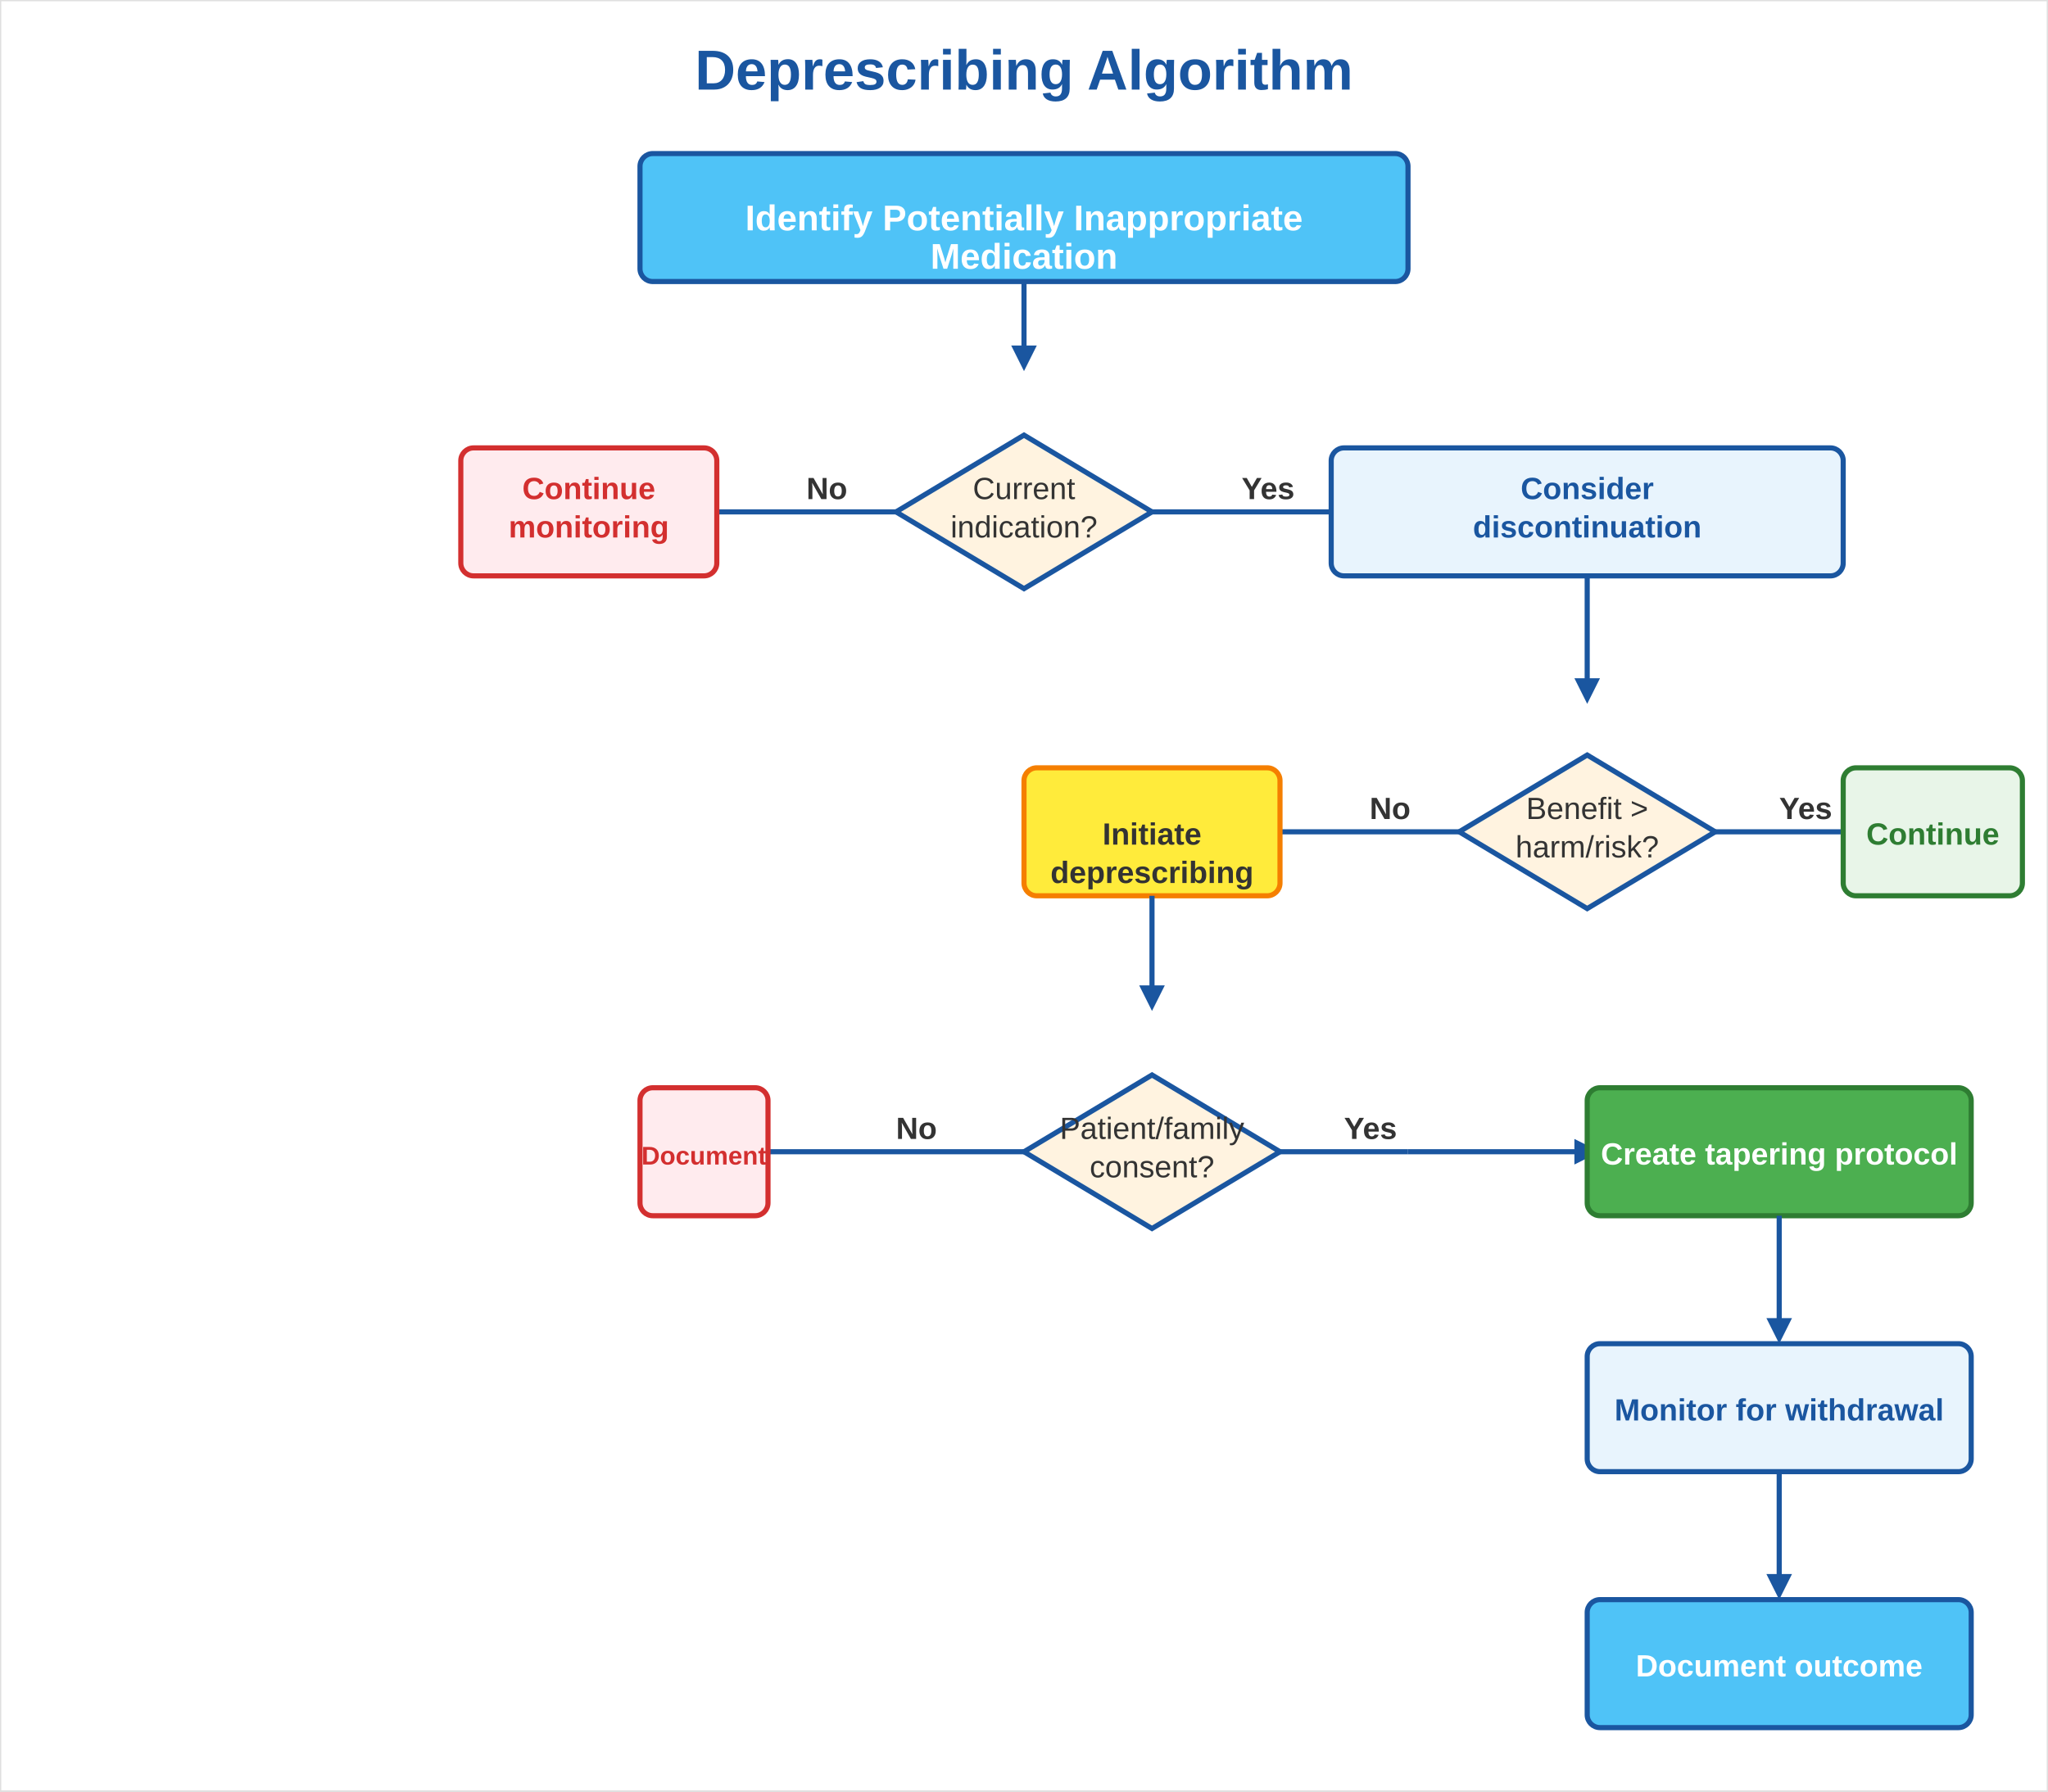
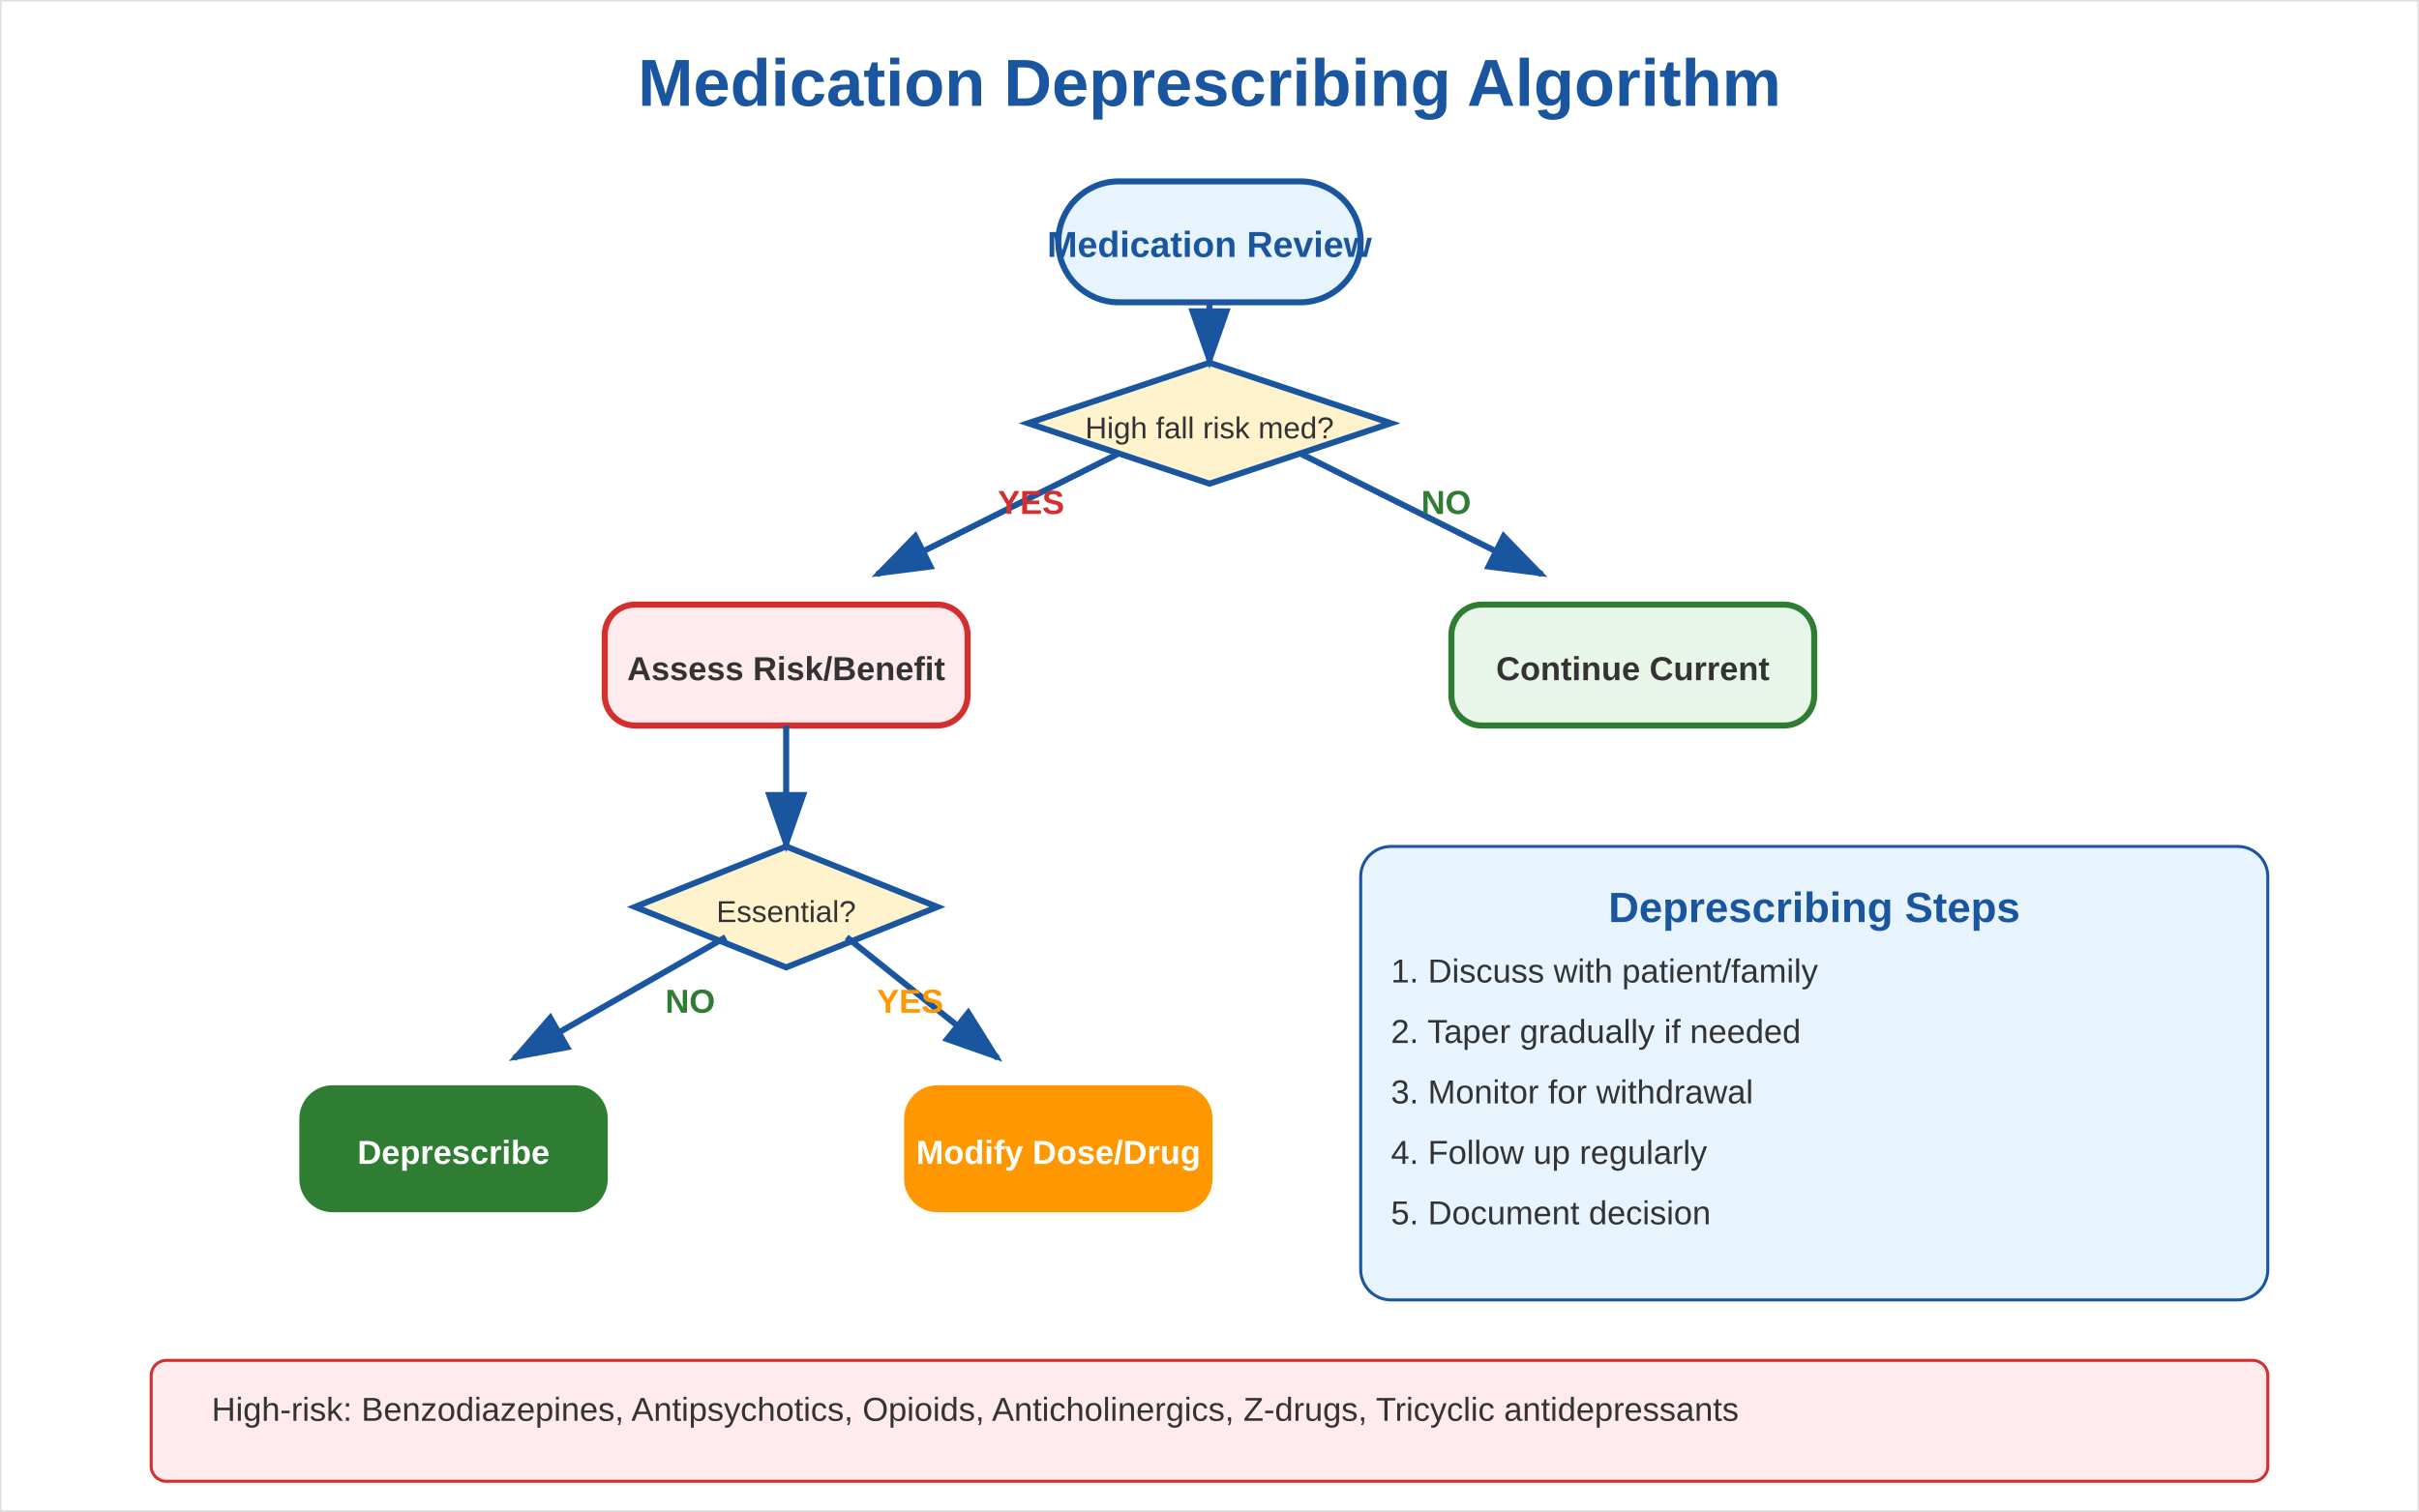
- <svg xmlns="http://www.w3.org/2000/svg" width="800" height="700">
-   <rect width="800" height="700" fill="white" stroke="#e0e0e0" stroke-width="1" />
-   <text x="400" y="35" font-family="Arial, sans-serif" font-size="22" font-weight="bold" fill="#1a56a0" text-anchor="middle">Deprescribing Algorithm</text>
-   <rect x="250" y="60" width="300" height="50" fill="#4fc3f7" stroke="#1a56a0" stroke-width="2" rx="5" />
-   <text x="400" y="90" font-family="Arial, sans-serif" font-size="14" fill="white" text-anchor="middle" font-weight="bold">Identify Potentially Inappropriate</text>
-   <text x="400" y="105" font-family="Arial, sans-serif" font-size="14" fill="white" text-anchor="middle" font-weight="bold">Medication</text>
-   <line x1="400" y1="110" x2="400" y2="140" stroke="#1a56a0" stroke-width="2" />
-   <polygon points="395,135 400,145 405,135" fill="#1a56a0" />
-   <polygon points="400,170 450,200 400,230 350,200" fill="#fff3e0" stroke="#1a56a0" stroke-width="2" />
-   <text x="400" y="195" font-family="Arial, sans-serif" font-size="12" fill="#333333" text-anchor="middle">Current</text>
-   <text x="400" y="210" font-family="Arial, sans-serif" font-size="12" fill="#333333" text-anchor="middle">indication?</text>
-   <line x1="450" y1="200" x2="520" y2="200" stroke="#1a56a0" stroke-width="2" />
-   <text x="485" y="195" font-family="Arial, sans-serif" font-size="12" fill="#333333" font-weight="bold">Yes</text>
-   <line x1="350" y1="200" x2="280" y2="200" stroke="#1a56a0" stroke-width="2" />
-   <text x="315" y="195" font-family="Arial, sans-serif" font-size="12" fill="#333333" font-weight="bold">No</text>
-   <rect x="520" y="175" width="200" height="50" fill="#e8f4fd" stroke="#1a56a0" stroke-width="2" rx="5" />
-   <text x="620" y="195" font-family="Arial, sans-serif" font-size="12" fill="#1a56a0" text-anchor="middle" font-weight="bold">Consider</text>
-   <text x="620" y="210" font-family="Arial, sans-serif" font-size="12" fill="#1a56a0" text-anchor="middle" font-weight="bold">discontinuation</text>
-   <rect x="180" y="175" width="100" height="50" fill="#ffebee" stroke="#d32f2f" stroke-width="2" rx="5" />
-   <text x="230" y="195" font-family="Arial, sans-serif" font-size="12" fill="#d32f2f" text-anchor="middle" font-weight="bold">Continue</text>
-   <text x="230" y="210" font-family="Arial, sans-serif" font-size="12" fill="#d32f2f" text-anchor="middle" font-weight="bold">monitoring</text>
-   <line x1="620" y1="225" x2="620" y2="270" stroke="#1a56a0" stroke-width="2" />
-   <polygon points="615,265 620,275 625,265" fill="#1a56a0" />
-   <polygon points="620,295 670,325 620,355 570,325" fill="#fff3e0" stroke="#1a56a0" stroke-width="2" />
-   <text x="620" y="320" font-family="Arial, sans-serif" font-size="12" fill="#333333" text-anchor="middle">Benefit &gt;</text>
-   <text x="620" y="335" font-family="Arial, sans-serif" font-size="12" fill="#333333" text-anchor="middle">harm/risk?</text>
-   <line x1="670" y1="325" x2="720" y2="325" stroke="#1a56a0" stroke-width="2" />
-   <text x="695" y="320" font-family="Arial, sans-serif" font-size="12" fill="#333333" font-weight="bold">Yes</text>
-   <line x1="570" y1="325" x2="500" y2="325" stroke="#1a56a0" stroke-width="2" />
-   <text x="535" y="320" font-family="Arial, sans-serif" font-size="12" fill="#333333" font-weight="bold">No</text>
-   <rect x="720" y="300" width="70" height="50" fill="#e8f5e8" stroke="#2e7d32" stroke-width="2" rx="5" />
-   <text x="755" y="330" font-family="Arial, sans-serif" font-size="12" fill="#2e7d32" text-anchor="middle" font-weight="bold">Continue</text>
-   <rect x="400" y="300" width="100" height="50" fill="#ffeb3b" stroke="#f57f00" stroke-width="2" rx="5" />
-   <text x="450" y="330" font-family="Arial, sans-serif" font-size="12" fill="#333333" text-anchor="middle" font-weight="bold">Initiate</text>
-   <text x="450" y="345" font-family="Arial, sans-serif" font-size="12" fill="#333333" text-anchor="middle" font-weight="bold">deprescribing</text>
-   <line x1="450" y1="350" x2="450" y2="390" stroke="#1a56a0" stroke-width="2" />
-   <polygon points="445,385 450,395 455,385" fill="#1a56a0" />
-   <polygon points="450,420 500,450 450,480 400,450" fill="#fff3e0" stroke="#1a56a0" stroke-width="2" />
-   <text x="450" y="445" font-family="Arial, sans-serif" font-size="12" fill="#333333" text-anchor="middle">Patient/family</text>
-   <text x="450" y="460" font-family="Arial, sans-serif" font-size="12" fill="#333333" text-anchor="middle">consent?</text>
-   <line x1="500" y1="450" x2="550" y2="450" stroke="#1a56a0" stroke-width="2" />
-   <text x="525" y="445" font-family="Arial, sans-serif" font-size="12" fill="#333333" font-weight="bold">Yes</text>
-   <line x1="400" y1="450" x2="300" y2="450" stroke="#1a56a0" stroke-width="2" />
-   <text x="350" y="445" font-family="Arial, sans-serif" font-size="12" fill="#333333" font-weight="bold">No</text>
-   <rect x="250" y="425" width="50" height="50" fill="#ffebee" stroke="#d32f2f" stroke-width="2" rx="5" />
-   <text x="275" y="455" font-family="Arial, sans-serif" font-size="10" fill="#d32f2f" text-anchor="middle" font-weight="bold">Document</text>
-   <line x1="550" y1="450" x2="620" y2="450" stroke="#1a56a0" stroke-width="2" />
-   <polygon points="615,445 625,450 615,455" fill="#1a56a0" />
-   <rect x="620" y="425" width="150" height="50" fill="#4caf50" stroke="#2e7d32" stroke-width="2" rx="5" />
-   <text x="695" y="455" font-family="Arial, sans-serif" font-size="12" fill="white" text-anchor="middle" font-weight="bold">Create tapering protocol</text>
-   <line x1="695" y1="475" x2="695" y2="520" stroke="#1a56a0" stroke-width="2" />
-   <polygon points="690,515 695,525 700,515" fill="#1a56a0" />
-   <rect x="620" y="525" width="150" height="50" fill="#e8f4fd" stroke="#1a56a0" stroke-width="2" rx="5" />
-   <text x="695" y="555" font-family="Arial, sans-serif" font-size="12" fill="#1a56a0" text-anchor="middle" font-weight="bold">Monitor for withdrawal</text>
-   <line x1="695" y1="575" x2="695" y2="620" stroke="#1a56a0" stroke-width="2" />
-   <polygon points="690,615 695,625 700,615" fill="#1a56a0" />
-   <rect x="620" y="625" width="150" height="50" fill="#4fc3f7" stroke="#1a56a0" stroke-width="2" rx="5" />
-   <text x="695" y="655" font-family="Arial, sans-serif" font-size="12" fill="white" text-anchor="middle" font-weight="bold">Document outcome</text>
+ <svg xmlns="http://www.w3.org/2000/svg" width="800" height="500" viewBox="0 0 800 500">
+   <rect width="800" height="500" fill="white" stroke="#e0e0e0" stroke-width="1" />
+   <text x="400" y="35" text-anchor="middle" font-family="Arial, sans-serif" font-size="22" font-weight="bold" fill="#1a56a0">
+     Medication Deprescribing Algorithm
+   </text>
+   <rect x="350" y="60" width="100" height="40" fill="#e8f4fd" stroke="#1a56a0" stroke-width="2" rx="20" />
+   <text x="400" y="85" text-anchor="middle" font-family="Arial, sans-serif" font-size="12" font-weight="bold" fill="#1a56a0">Medication Review</text>
+   <polygon points="400,120 460,140 400,160 340,140" fill="#fff3cd" stroke="#1a56a0" stroke-width="2" />
+   <text x="400" y="145" text-anchor="middle" font-family="Arial, sans-serif" font-size="10" fill="#333">High fall risk med?</text>
+   <rect x="200" y="200" width="120" height="40" fill="#ffebee" stroke="#d32f2f" stroke-width="2" rx="10" />
+   <text x="260" y="225" text-anchor="middle" font-family="Arial, sans-serif" font-size="11" font-weight="bold" fill="#333">Assess Risk/Benefit</text>
+   <rect x="480" y="200" width="120" height="40" fill="#e8f5e9" stroke="#2e7d32" stroke-width="2" rx="10" />
+   <text x="540" y="225" text-anchor="middle" font-family="Arial, sans-serif" font-size="11" font-weight="bold" fill="#333">Continue Current</text>
+   <polygon points="260,280 310,300 260,320 210,300" fill="#fff3cd" stroke="#1a56a0" stroke-width="2" />
+   <text x="260" y="305" text-anchor="middle" font-family="Arial, sans-serif" font-size="10" fill="#333">Essential?</text>
+   <rect x="100" y="360" width="100" height="40" fill="#2e7d32" stroke="#2e7d32" stroke-width="2" rx="10" />
+   <text x="150" y="385" text-anchor="middle" font-family="Arial, sans-serif" font-size="11" font-weight="bold" fill="white">Deprescribe</text>
+   <rect x="300" y="360" width="100" height="40" fill="#ff9800" stroke="#ff9800" stroke-width="2" rx="10" />
+   <text x="350" y="385" text-anchor="middle" font-family="Arial, sans-serif" font-size="11" font-weight="bold" fill="white">Modify Dose/Drug</text>
+   <line x1="400" y1="100" x2="400" y2="120" stroke="#1a56a0" stroke-width="2" marker-end="url(#arrowhead)" />
+   <line x1="370" y1="150" x2="290" y2="190" stroke="#1a56a0" stroke-width="2" marker-end="url(#arrowhead)" />
+   <line x1="430" y1="150" x2="510" y2="190" stroke="#1a56a0" stroke-width="2" marker-end="url(#arrowhead)" />
+   <line x1="260" y1="240" x2="260" y2="280" stroke="#1a56a0" stroke-width="2" marker-end="url(#arrowhead)" />
+   <line x1="240" y1="310" x2="170" y2="350" stroke="#1a56a0" stroke-width="2" marker-end="url(#arrowhead)" />
+   <line x1="280" y1="310" x2="330" y2="350" stroke="#1a56a0" stroke-width="2" marker-end="url(#arrowhead)" />
+   <text x="330" y="170" font-family="Arial, sans-serif" font-size="11" fill="#d32f2f" font-weight="bold">YES</text>
+   <text x="470" y="170" font-family="Arial, sans-serif" font-size="11" fill="#2e7d32" font-weight="bold">NO</text>
+   <text x="220" y="335" font-family="Arial, sans-serif" font-size="11" fill="#2e7d32" font-weight="bold">NO</text>
+   <text x="290" y="335" font-family="Arial, sans-serif" font-size="11" fill="#ff9800" font-weight="bold">YES</text>
+   <rect x="450" y="280" width="300" height="150" fill="#e8f4fd" stroke="#1a56a0" stroke-width="1" rx="10" />
+   <text x="600" y="305" text-anchor="middle" font-family="Arial, sans-serif" font-size="14" font-weight="bold" fill="#1a56a0">Deprescribing Steps</text>
+   <text x="460" y="325" font-family="Arial, sans-serif" font-size="11" fill="#333">1. Discuss with patient/family</text>
+   <text x="460" y="345" font-family="Arial, sans-serif" font-size="11" fill="#333">2. Taper gradually if needed</text>
+   <text x="460" y="365" font-family="Arial, sans-serif" font-size="11" fill="#333">3. Monitor for withdrawal</text>
+   <text x="460" y="385" font-family="Arial, sans-serif" font-size="11" fill="#333">4. Follow up regularly</text>
+   <text x="460" y="405" font-family="Arial, sans-serif" font-size="11" fill="#333">5. Document decision</text>
+   <rect x="50" y="450" width="700" height="40" fill="#ffebee" stroke="#d32f2f" stroke-width="1" rx="5" />
+   <text x="70" y="470" font-family="Arial, sans-serif" font-size="11" fill="#333">High-risk: Benzodiazepines, Antipsychotics, Opioids, Anticholinergics, Z-drugs, Tricyclic antidepressants</text>
+   <defs>
+     <marker id="arrowhead" markerWidth="10" markerHeight="7" refX="9" refY="3.5" orient="auto">
+       <polygon points="0 0, 10 3.5, 0 7" fill="#1a56a0" />
+     </marker>
+   </defs>
</svg>
